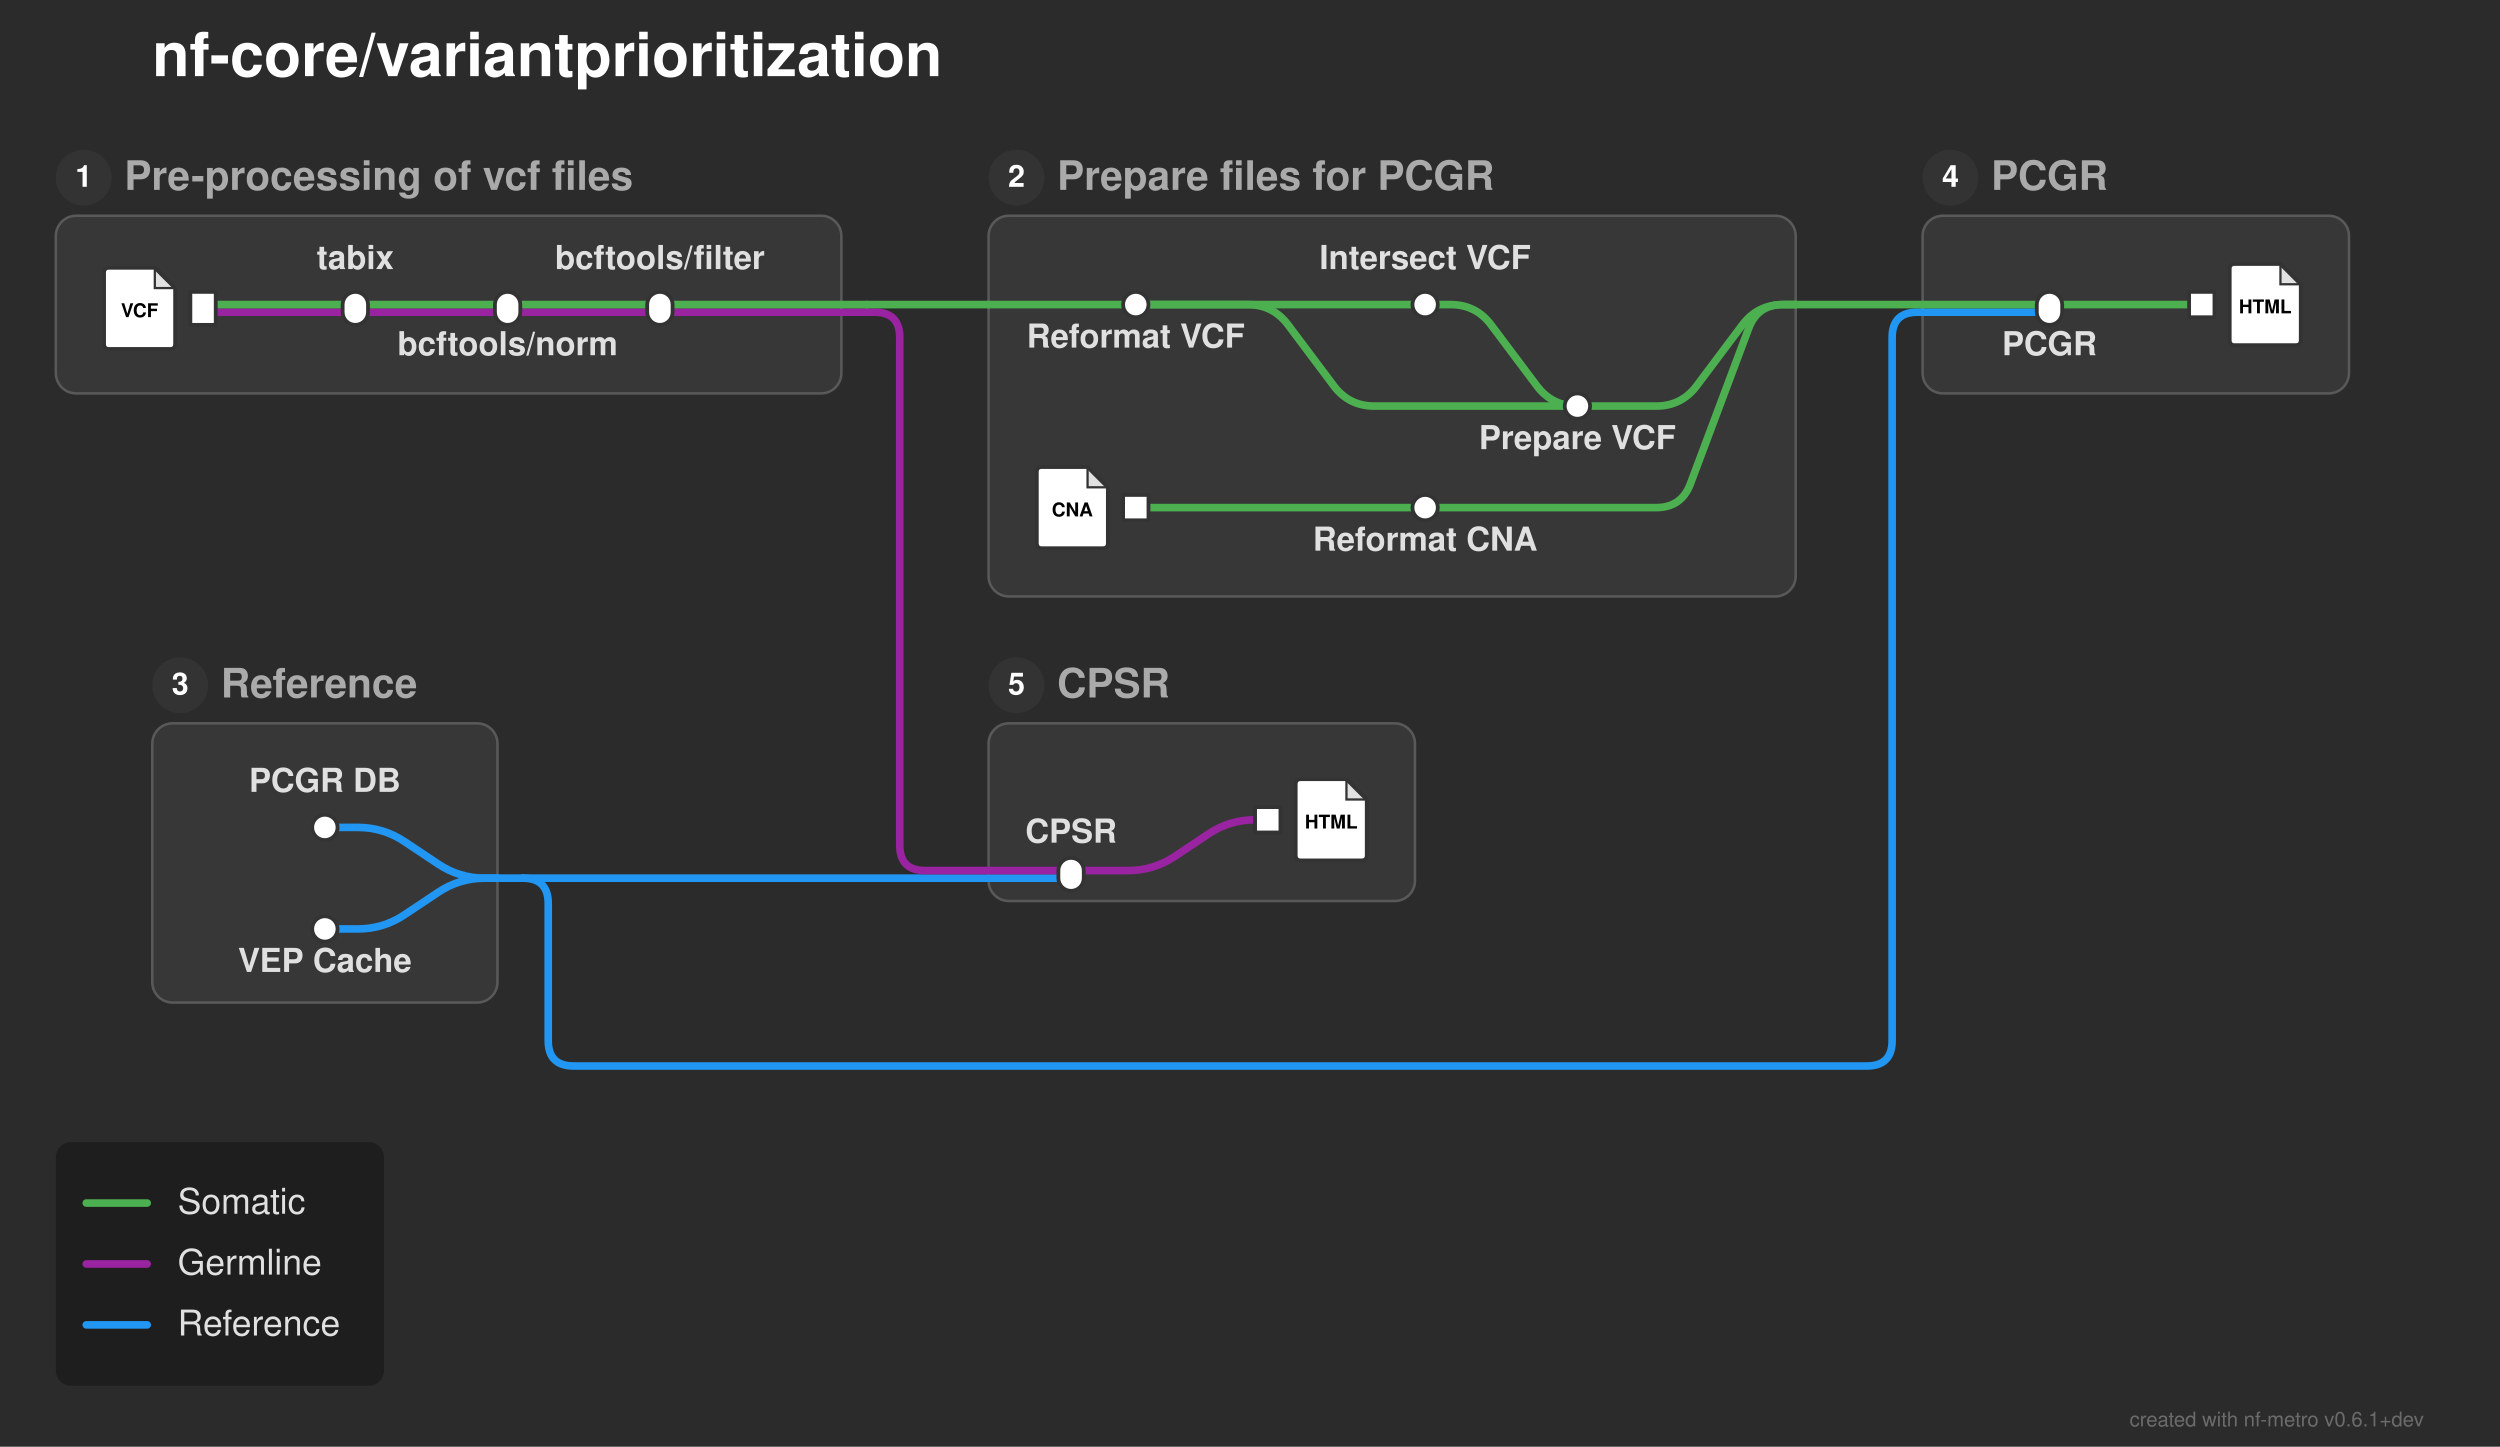
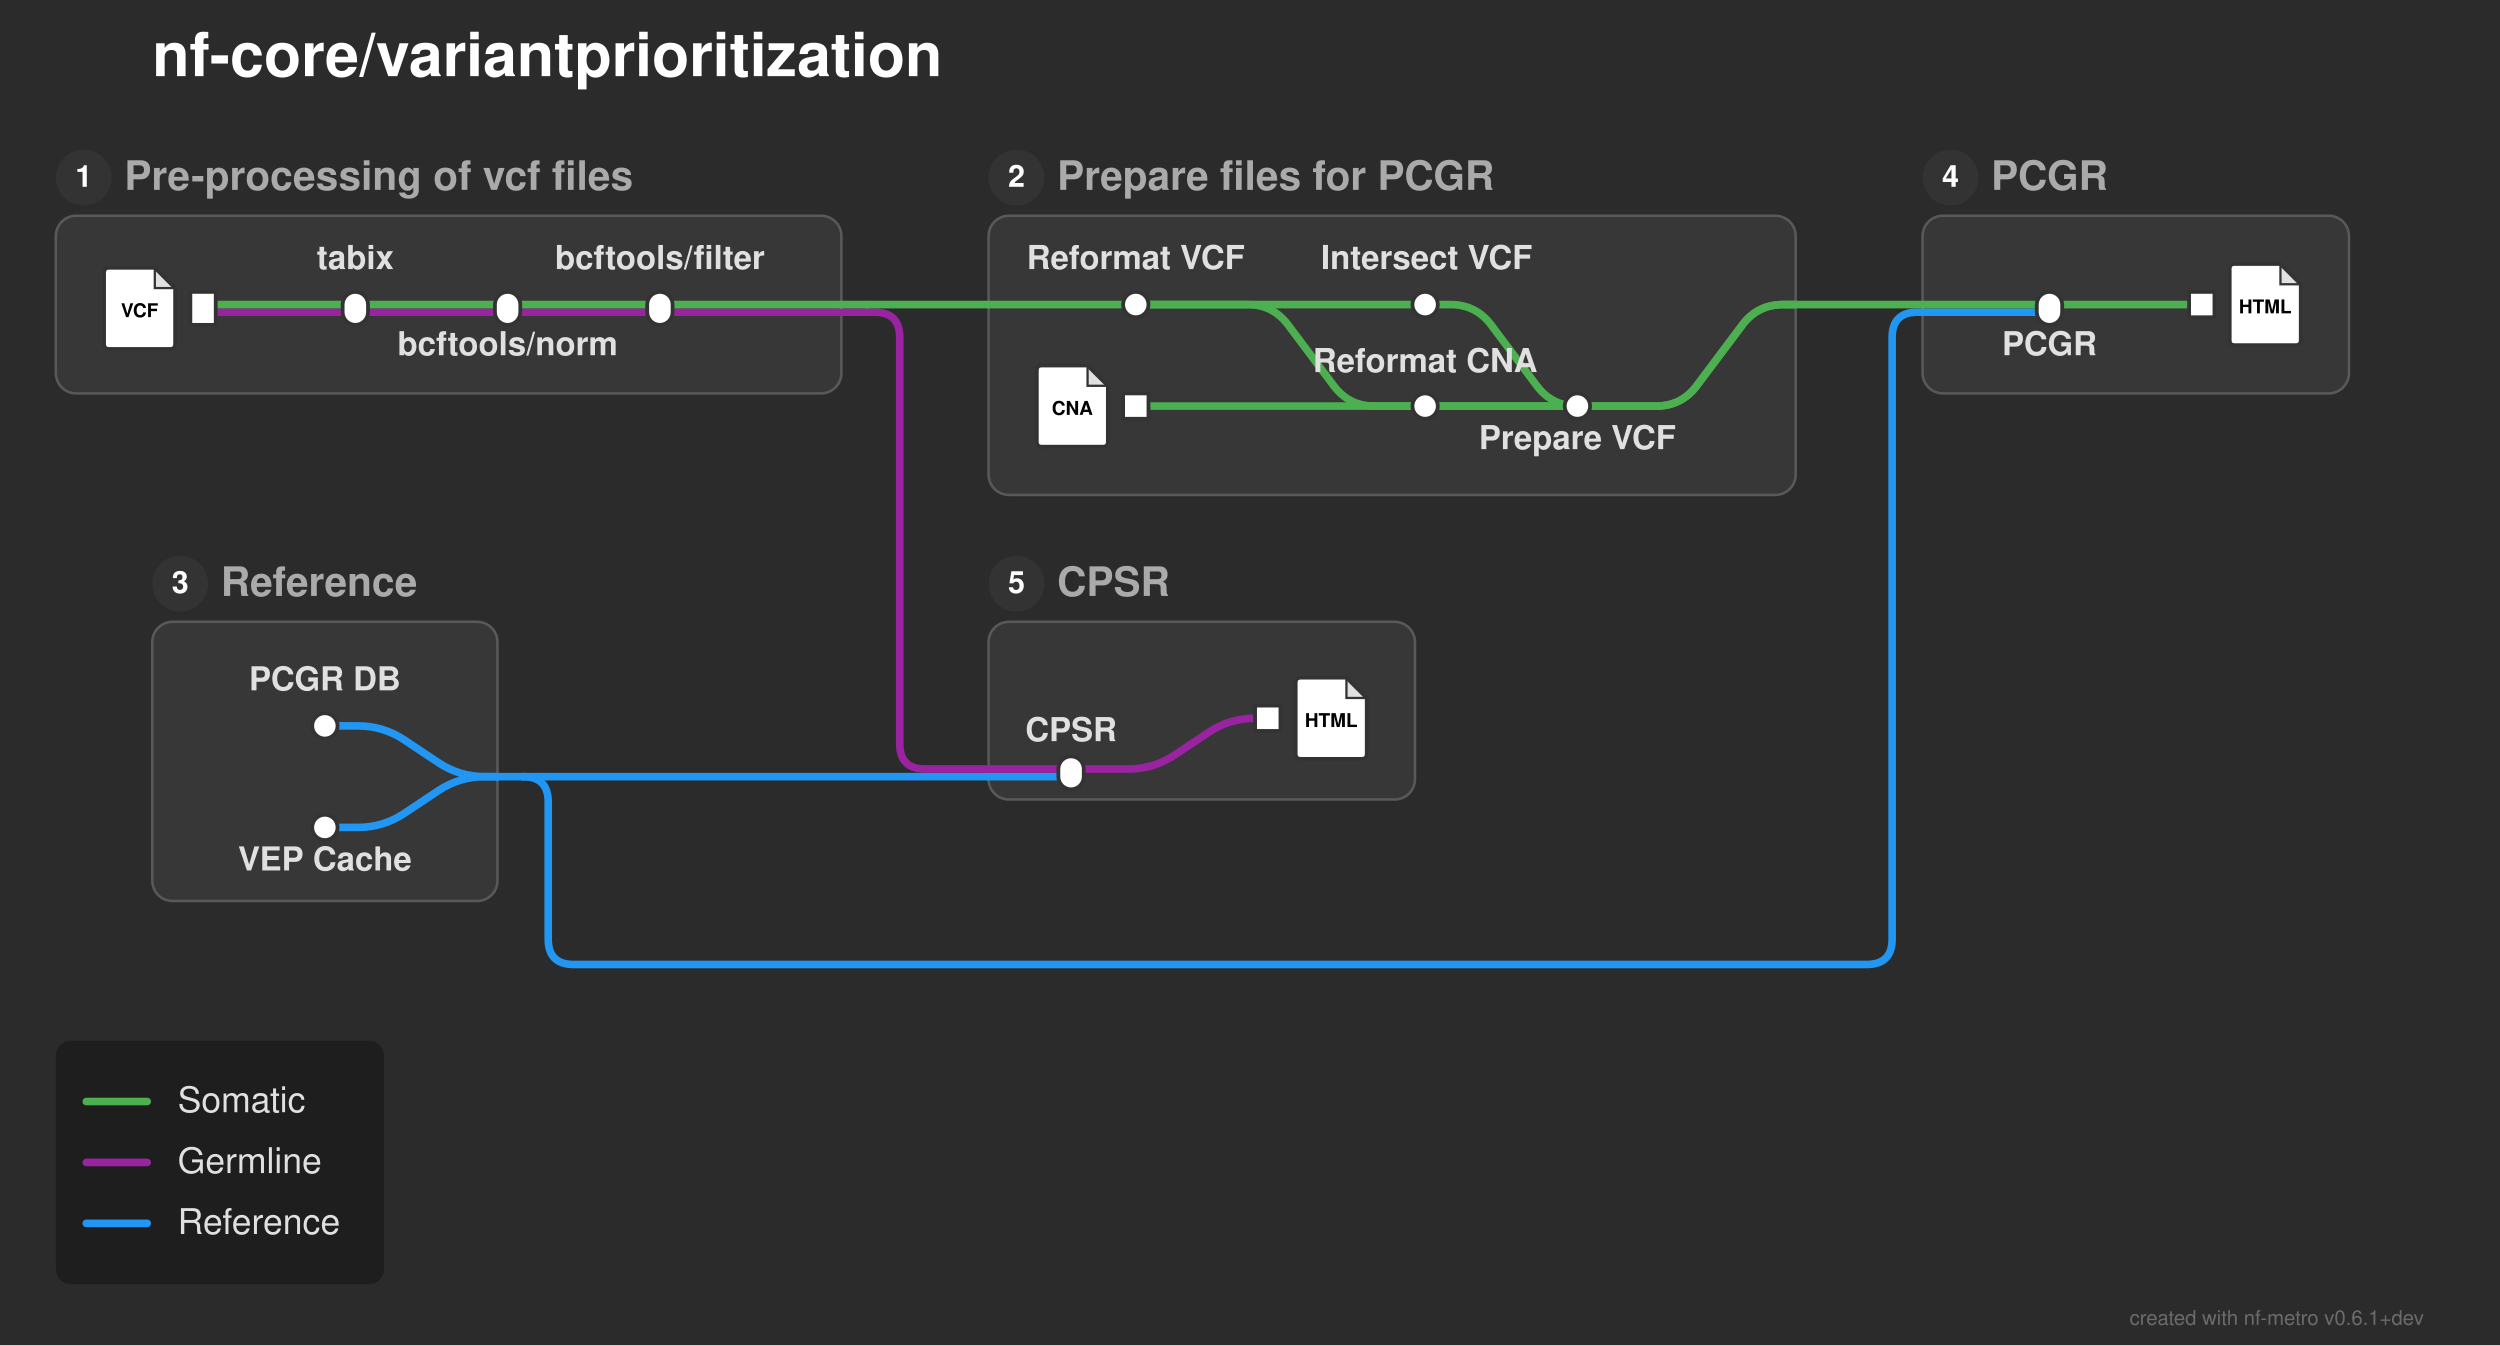
- <svg xmlns="http://www.w3.org/2000/svg" width="985" height="570" viewBox="0 0 985 570">
+ <svg xmlns="http://www.w3.org/2000/svg" width="985" height="530" viewBox="0 0 985 530">
  <defs>
</defs>
-   <rect x="0" y="0" width="985" height="570" fill="#2b2b2b" />
+   <rect x="0" y="0" width="985" height="530" fill="#2b2b2b" />
  <text x="60.0" y="30.0" font-size="24.0" fill="#ffffff" font-family="'Helvetica Neue', Helvetica, Arial, sans-serif" font-weight="bold" class="nf-metro-title">nf-core/variantprioritization</text>
  <rect x="22.0" y="85.0" width="309.5" height="70.0" rx="8" ry="8" fill="#373737" stroke="#595959" stroke-width="1.0" />
  <circle cx="33.0" cy="70.0" r="11" fill="#333333" class="nf-metro-section-num-circle" />
  <text x="33.0" y="70.0" font-size="12" fill="#ffffff" font-family="'Helvetica Neue', Helvetica, Arial, sans-serif" font-weight="bold" text-anchor="middle" dy="0.3em">1</text>
  <text x="49.0" y="70.0" font-size="16.0" fill="#aaaaaa" font-family="'Helvetica Neue', Helvetica, Arial, sans-serif" font-weight="bold" dy="0.3em" class="nf-metro-section-label">Pre-processing of vcf files</text>
-   <rect x="389.5" y="85.0" width="318.0" height="150.0" rx="8" ry="8" fill="#373737" stroke="#595959" stroke-width="1.0" />
+   <rect x="389.5" y="85.0" width="318.0" height="110.0" rx="8" ry="8" fill="#373737" stroke="#595959" stroke-width="1.0" />
  <circle cx="400.5" cy="70.0" r="11" fill="#333333" class="nf-metro-section-num-circle" />
  <text x="400.5" y="70.0" font-size="12" fill="#ffffff" font-family="'Helvetica Neue', Helvetica, Arial, sans-serif" font-weight="bold" text-anchor="middle" dy="0.3em">2</text>
  <text x="416.5" y="70.0" font-size="16.0" fill="#aaaaaa" font-family="'Helvetica Neue', Helvetica, Arial, sans-serif" font-weight="bold" dy="0.3em" class="nf-metro-section-label">Prepare files for PCGR</text>
-   <rect x="60.0" y="285.0" width="136.0" height="110.0" rx="8" ry="8" fill="#373737" stroke="#595959" stroke-width="1.0" />
-   <circle cx="71.0" cy="270.0" r="11" fill="#333333" class="nf-metro-section-num-circle" />
-   <text x="71.0" y="270.0" font-size="12" fill="#ffffff" font-family="'Helvetica Neue', Helvetica, Arial, sans-serif" font-weight="bold" text-anchor="middle" dy="0.3em">3</text>
-   <text x="87.0" y="270.0" font-size="16.0" fill="#aaaaaa" font-family="'Helvetica Neue', Helvetica, Arial, sans-serif" font-weight="bold" dy="0.3em" class="nf-metro-section-label">Reference</text>
+   <rect x="60.0" y="245.0" width="136.0" height="110.0" rx="8" ry="8" fill="#373737" stroke="#595959" stroke-width="1.0" />
+   <circle cx="71.0" cy="230.0" r="11" fill="#333333" class="nf-metro-section-num-circle" />
+   <text x="71.0" y="230.0" font-size="12" fill="#ffffff" font-family="'Helvetica Neue', Helvetica, Arial, sans-serif" font-weight="bold" text-anchor="middle" dy="0.3em">3</text>
+   <text x="87.0" y="230.0" font-size="16.0" fill="#aaaaaa" font-family="'Helvetica Neue', Helvetica, Arial, sans-serif" font-weight="bold" dy="0.3em" class="nf-metro-section-label">Reference</text>
  <rect x="757.5" y="85.0" width="168.0" height="70.0" rx="8" ry="8" fill="#373737" stroke="#595959" stroke-width="1.0" />
  <circle cx="768.5" cy="70.0" r="11" fill="#333333" class="nf-metro-section-num-circle" />
  <text x="768.5" y="70.0" font-size="12" fill="#ffffff" font-family="'Helvetica Neue', Helvetica, Arial, sans-serif" font-weight="bold" text-anchor="middle" dy="0.3em">4</text>
  <text x="784.5" y="70.0" font-size="16.0" fill="#aaaaaa" font-family="'Helvetica Neue', Helvetica, Arial, sans-serif" font-weight="bold" dy="0.3em" class="nf-metro-section-label">PCGR</text>
-   <rect x="389.5" y="285.0" width="168.0" height="70.0" rx="8" ry="8" fill="#373737" stroke="#595959" stroke-width="1.0" />
-   <circle cx="400.5" cy="270.0" r="11" fill="#333333" class="nf-metro-section-num-circle" />
-   <text x="400.5" y="270.0" font-size="12" fill="#ffffff" font-family="'Helvetica Neue', Helvetica, Arial, sans-serif" font-weight="bold" text-anchor="middle" dy="0.3em">5</text>
-   <text x="416.5" y="270.0" font-size="16.0" fill="#aaaaaa" font-family="'Helvetica Neue', Helvetica, Arial, sans-serif" font-weight="bold" dy="0.3em" class="nf-metro-section-label">CPSR</text>
-   <path d="M128.0,366.0 L141.0,366.0 Q151.0,366.0,159.321,360.453 L172.679,351.547 Q181.0,346.0,191.0,346.0 L196.0,346.0" stroke="#2196F3" stroke-width="3.0" fill="none" stroke-linecap="round" stroke-linejoin="round" />
-   <path d="M389.5,346.0 L422.0,346.0" stroke="#2196F3" stroke-width="3.0" stroke-linecap="round" />
-   <path d="M196.0,346.0 L206.0,346.0" stroke="#2196F3" stroke-width="3.0" stroke-linecap="round" />
-   <path d="M206.0,346.0 L389.5,346.0" stroke="#2196F3" stroke-width="3.0" stroke-linecap="round" />
-   <path d="M206.0,346.0 L206.0,346.0 Q216.0,346.0,216.0,356.0 L216.0,410.0 Q216.0,420.0,226.0,420.0 L735.5,420.0 Q745.5,420.0,745.5,410.0 L745.5,133.0 Q745.5,123.0,755.5,123.0 L757.5,123.0" stroke="#2196F3" stroke-width="3.0" fill="none" stroke-linecap="round" stroke-linejoin="round" />
-   <path d="M422.0,343.0 L444.5,343.0 Q454.5,343.0,462.821,337.453 L476.179,328.547 Q484.5,323.0,494.5,323.0 L499.5,323.0" stroke="#9923A0" stroke-width="3.0" fill="none" stroke-linecap="round" stroke-linejoin="round" />
-   <path d="M389.5,343.0 L422.0,343.0" stroke="#9923A0" stroke-width="3.0" stroke-linecap="round" />
-   <path d="M128.0,326.0 L141.0,326.0 Q151.0,326.0,159.321,331.547 L172.679,340.453 Q181.0,346.0,191.0,346.0 L196.0,346.0" stroke="#2196F3" stroke-width="3.0" fill="none" stroke-linecap="round" stroke-linejoin="round" />
-   <path d="M447.5,200.0 L561.5,200.0" stroke="#4CAF50" stroke-width="3.0" stroke-linecap="round" />
-   <path d="M561.5,200.0 L652.5,200.0 Q662.5,200.0,666.011,190.637 L688.989,129.363 Q692.5,120.0,702.5,120.0 L707.5,120.0" stroke="#4CAF50" stroke-width="3.0" fill="none" stroke-linecap="round" stroke-linejoin="round" />
+   <rect x="389.5" y="245.0" width="168.0" height="70.0" rx="8" ry="8" fill="#373737" stroke="#595959" stroke-width="1.0" />
+   <circle cx="400.5" cy="230.0" r="11" fill="#333333" class="nf-metro-section-num-circle" />
+   <text x="400.5" y="230.0" font-size="12" fill="#ffffff" font-family="'Helvetica Neue', Helvetica, Arial, sans-serif" font-weight="bold" text-anchor="middle" dy="0.3em">5</text>
+   <text x="416.5" y="230.0" font-size="16.0" fill="#aaaaaa" font-family="'Helvetica Neue', Helvetica, Arial, sans-serif" font-weight="bold" dy="0.3em" class="nf-metro-section-label">CPSR</text>
+   <path d="M128.0,326.0 L141.0,326.0 Q151.0,326.0,159.321,320.453 L172.679,311.547 Q181.0,306.0,191.0,306.0 L196.0,306.0" stroke="#2196F3" stroke-width="3.0" fill="none" stroke-linecap="round" stroke-linejoin="round" />
+   <path d="M389.5,306.0 L422.0,306.0" stroke="#2196F3" stroke-width="3.0" stroke-linecap="round" />
+   <path d="M196.0,306.0 L206.0,306.0" stroke="#2196F3" stroke-width="3.0" stroke-linecap="round" />
+   <path d="M206.0,306.0 L389.5,306.0" stroke="#2196F3" stroke-width="3.0" stroke-linecap="round" />
+   <path d="M206.0,306.0 L206.0,306.0 Q216.0,306.0,216.0,316.0 L216.0,370.0 Q216.0,380.0,226.0,380.0 L735.5,380.0 Q745.5,380.0,745.5,370.0 L745.5,133.0 Q745.5,123.0,755.5,123.0 L757.5,123.0" stroke="#2196F3" stroke-width="3.0" fill="none" stroke-linecap="round" stroke-linejoin="round" />
+   <path d="M422.0,303.0 L444.5,303.0 Q454.5,303.0,462.821,297.453 L476.179,288.547 Q484.5,283.0,494.5,283.0 L499.5,283.0" stroke="#9923A0" stroke-width="3.0" fill="none" stroke-linecap="round" stroke-linejoin="round" />
+   <path d="M389.5,303.0 L422.0,303.0" stroke="#9923A0" stroke-width="3.0" stroke-linecap="round" />
+   <path d="M128.0,286.0 L141.0,286.0 Q151.0,286.0,159.321,291.547 L172.679,300.453 Q181.0,306.0,191.0,306.0 L196.0,306.0" stroke="#2196F3" stroke-width="3.0" fill="none" stroke-linecap="round" stroke-linejoin="round" />
+   <path d="M447.5,160.0 L561.5,160.0" stroke="#4CAF50" stroke-width="3.0" stroke-linecap="round" />
+   <path d="M561.5,160.0 L652.5,160.0 Q662.5,160.0,668.5,152.0 L686.5,128.0 Q692.5,120.0,702.5,120.0 L707.5,120.0" stroke="#4CAF50" stroke-width="3.0" fill="none" stroke-linecap="round" stroke-linejoin="round" />
  <path d="M621.5,160.0 L652.5,160.0 Q662.5,160.0,668.5,152.0 L686.5,128.0 Q692.5,120.0,702.5,120.0 L707.5,120.0" stroke="#4CAF50" stroke-width="3.0" fill="none" stroke-linecap="round" stroke-linejoin="round" />
  <path d="M80.0,123.0 L140.0,123.0" stroke="#9923A0" stroke-width="3.0" stroke-linecap="round" />
  <path d="M140.0,123.0 L200.0,123.0" stroke="#9923A0" stroke-width="3.0" stroke-linecap="round" />
  <path d="M200.0,123.0 L260.0,123.0" stroke="#9923A0" stroke-width="3.0" stroke-linecap="round" />
  <path d="M260.0,123.0 L331.5,123.0" stroke="#9923A0" stroke-width="3.0" stroke-linecap="round" />
  <path d="M757.5,123.0 L807.5,123.0" stroke="#2196F3" stroke-width="3.0" stroke-linecap="round" />
  <path d="M331.5,123.0 L341.5,123.0" stroke="#9923A0" stroke-width="3.0" stroke-linecap="round" />
-   <path d="M341.5,123.0 L344.5,123.0 Q354.5,123.0,354.5,133.0 L354.5,333.0 Q354.5,343.0,364.5,343.0 L389.5,343.0" stroke="#9923A0" stroke-width="3.0" fill="none" stroke-linecap="round" stroke-linejoin="round" />
+   <path d="M341.5,123.0 L344.5,123.0 Q354.5,123.0,354.5,133.0 L354.5,293.0 Q354.5,303.0,364.5,303.0 L389.5,303.0" stroke="#9923A0" stroke-width="3.0" fill="none" stroke-linecap="round" stroke-linejoin="round" />
  <path d="M80.0,120.0 L140.0,120.0" stroke="#4CAF50" stroke-width="3.0" stroke-linecap="round" />
  <path d="M140.0,120.0 L200.0,120.0" stroke="#4CAF50" stroke-width="3.0" stroke-linecap="round" />
  <path d="M200.0,120.0 L260.0,120.0" stroke="#4CAF50" stroke-width="3.0" stroke-linecap="round" />
  <path d="M447.5,120.0 L561.5,120.0" stroke="#4CAF50" stroke-width="3.0" stroke-linecap="round" />
  <path d="M447.5,120.0 L491.5,120.0 Q501.5,120.0,507.5,128.0 L525.5,152.0 Q531.5,160.0,541.5,160.0 L621.5,160.0" stroke="#4CAF50" stroke-width="3.0" fill="none" stroke-linecap="round" stroke-linejoin="round" />
  <path d="M561.5,120.0 L571.5,120.0 Q581.5,120.0,587.5,128.0 L605.5,152.0 Q611.5,160.0,621.5,160.0 L621.5,160.0" stroke="#4CAF50" stroke-width="3.0" fill="none" stroke-linecap="round" stroke-linejoin="round" />
  <path d="M807.5,120.0 L867.5,120.0" stroke="#4CAF50" stroke-width="3.0" stroke-linecap="round" />
  <path d="M260.0,120.0 L331.5,120.0" stroke="#4CAF50" stroke-width="3.0" stroke-linecap="round" />
  <path d="M389.5,120.0 L447.5,120.0" stroke="#4CAF50" stroke-width="3.0" stroke-linecap="round" />
  <path d="M757.5,120.0 L807.5,120.0" stroke="#4CAF50" stroke-width="3.0" stroke-linecap="round" />
  <path d="M331.5,120.0 L341.5,120.0" stroke="#4CAF50" stroke-width="3.0" stroke-linecap="round" />
  <path d="M341.5,120.0 L389.5,120.0" stroke="#4CAF50" stroke-width="3.0" stroke-linecap="round" />
  <path d="M707.5,120.0 L757.5,120.0" stroke="#4CAF50" stroke-width="3.0" stroke-linecap="round" />
  <rect x="75.0" y="115.0" width="10.0" height="13.0" fill="#ffffff" stroke="#333333" stroke-width="1.5" />
  <path d="M43.0,105.5 L61.0,105.5 L69.0,113.5 L69.0,135.5 Q69.0,137.5,67.0,137.5 L43.0,137.5 Q41.0,137.5,41.0,135.5 L41.0,107.5 Q41.0,105.5,43.0,105.5 Z" fill="#ffffff" stroke="#333333" stroke-width="1.5" stroke-linejoin="round" />
  <path d="M61.0,105.5 L61.0,113.5 L69.0,113.5 Z" fill="#333333" opacity="0.15" stroke="none" />
  <path d="M61.0,105.5 L61.0,113.5 L69.0,113.5" fill="none" stroke="#333333" stroke-width="0.9" />
  <text x="55.0" y="122.7" font-size="7.5" fill="#000000" font-family="'Helvetica Neue', Helvetica, Arial, sans-serif" font-weight="bold" text-anchor="middle" dy="0.3em">VCF</text>
  <rect x="135.0" y="115.0" width="10.0" height="13.0" rx="5.0" ry="5.0" fill="#ffffff" stroke="#333333" stroke-width="1.5" />
  <rect x="195.0" y="115.0" width="10.0" height="13.0" rx="5.0" ry="5.0" fill="#ffffff" stroke="#333333" stroke-width="1.5" />
  <rect x="255.0" y="115.0" width="10.0" height="13.0" rx="5.0" ry="5.0" fill="#ffffff" stroke="#333333" stroke-width="1.5" />
  <rect x="442.5" y="115.0" width="10.0" height="10.0" rx="5.0" ry="5.0" fill="#ffffff" stroke="#333333" stroke-width="1.5" />
  <rect x="556.5" y="115.0" width="10.0" height="10.0" rx="5.0" ry="5.0" fill="#ffffff" stroke="#333333" stroke-width="1.5" />
  <rect x="616.5" y="155.0" width="10.0" height="10.0" rx="5.0" ry="5.0" fill="#ffffff" stroke="#333333" stroke-width="1.5" />
-   <rect x="442.5" y="195.0" width="10.0" height="10.0" fill="#ffffff" stroke="#333333" stroke-width="1.5" />
-   <path d="M410.5,184.0 L428.5,184.0 L436.5,192.0 L436.5,214.0 Q436.5,216.0,434.5,216.0 L410.5,216.0 Q408.5,216.0,408.5,214.0 L408.5,186.0 Q408.5,184.0,410.5,184.0 Z" fill="#ffffff" stroke="#333333" stroke-width="1.5" stroke-linejoin="round" />
-   <path d="M428.5,184.0 L428.5,192.0 L436.5,192.0 Z" fill="#333333" opacity="0.15" stroke="none" />
-   <path d="M428.5,184.0 L428.5,192.0 L436.5,192.0" fill="none" stroke="#333333" stroke-width="0.9" />
-   <text x="422.5" y="201.2" font-size="7.5" fill="#000000" font-family="'Helvetica Neue', Helvetica, Arial, sans-serif" font-weight="bold" text-anchor="middle" dy="0.3em">CNA</text>
-   <rect x="556.5" y="195.0" width="10.0" height="10.0" rx="5.0" ry="5.0" fill="#ffffff" stroke="#333333" stroke-width="1.5" />
+   <rect x="442.5" y="155.0" width="10.0" height="10.0" fill="#ffffff" stroke="#333333" stroke-width="1.5" />
+   <path d="M410.5,144.0 L428.5,144.0 L436.5,152.0 L436.5,174.0 Q436.5,176.0,434.5,176.0 L410.5,176.0 Q408.5,176.0,408.5,174.0 L408.5,146.0 Q408.5,144.0,410.5,144.0 Z" fill="#ffffff" stroke="#333333" stroke-width="1.5" stroke-linejoin="round" />
+   <path d="M428.5,144.0 L428.5,152.0 L436.5,152.0 Z" fill="#333333" opacity="0.15" stroke="none" />
+   <path d="M428.5,144.0 L428.5,152.0 L436.5,152.0" fill="none" stroke="#333333" stroke-width="0.9" />
+   <text x="422.5" y="161.2" font-size="7.5" fill="#000000" font-family="'Helvetica Neue', Helvetica, Arial, sans-serif" font-weight="bold" text-anchor="middle" dy="0.3em">CNA</text>
+   <rect x="556.5" y="155.0" width="10.0" height="10.0" rx="5.0" ry="5.0" fill="#ffffff" stroke="#333333" stroke-width="1.5" />
+   <rect x="123.0" y="281.0" width="10.0" height="10.0" rx="5.0" ry="5.0" fill="#ffffff" stroke="#333333" stroke-width="1.5" />
  <rect x="123.0" y="321.0" width="10.0" height="10.0" rx="5.0" ry="5.0" fill="#ffffff" stroke="#333333" stroke-width="1.5" />
-   <rect x="123.0" y="361.0" width="10.0" height="10.0" rx="5.0" ry="5.0" fill="#ffffff" stroke="#333333" stroke-width="1.5" />
  <rect x="802.5" y="115.0" width="10.0" height="13.0" rx="5.0" ry="5.0" fill="#ffffff" stroke="#333333" stroke-width="1.5" />
  <rect x="862.5" y="115.0" width="10.0" height="10.0" fill="#ffffff" stroke="#333333" stroke-width="1.5" />
  <path d="M880.5,104.0 L898.5,104.0 L906.5,112.0 L906.5,134.0 Q906.5,136.0,904.5,136.0 L880.5,136.0 Q878.5,136.0,878.5,134.0 L878.5,106.0 Q878.5,104.0,880.5,104.0 Z" fill="#ffffff" stroke="#333333" stroke-width="1.5" stroke-linejoin="round" />
  <path d="M898.5,104.0 L898.5,112.0 L906.5,112.0 Z" fill="#333333" opacity="0.15" stroke="none" />
  <path d="M898.5,104.0 L898.5,112.0 L906.5,112.0" fill="none" stroke="#333333" stroke-width="0.9" />
  <text x="892.5" y="121.2" font-size="7.5" fill="#000000" font-family="'Helvetica Neue', Helvetica, Arial, sans-serif" font-weight="bold" text-anchor="middle" dy="0.3em">HTML</text>
-   <rect x="417.0" y="338.0" width="10.0" height="13.0" rx="5.0" ry="5.0" fill="#ffffff" stroke="#333333" stroke-width="1.5" />
-   <rect x="494.5" y="318.0" width="10.0" height="10.0" fill="#ffffff" stroke="#333333" stroke-width="1.5" />
-   <path d="M512.5,307.0 L530.5,307.0 L538.5,315.0 L538.5,337.0 Q538.5,339.0,536.5,339.0 L512.5,339.0 Q510.5,339.0,510.5,337.0 L510.5,309.0 Q510.5,307.0,512.5,307.0 Z" fill="#ffffff" stroke="#333333" stroke-width="1.5" stroke-linejoin="round" />
-   <path d="M530.5,307.0 L530.5,315.0 L538.5,315.0 Z" fill="#333333" opacity="0.15" stroke="none" />
-   <path d="M530.5,307.0 L530.5,315.0 L538.5,315.0" fill="none" stroke="#333333" stroke-width="0.9" />
-   <text x="524.5" y="324.2" font-size="7.5" fill="#000000" font-family="'Helvetica Neue', Helvetica, Arial, sans-serif" font-weight="bold" text-anchor="middle" dy="0.3em">HTML</text>
-   <text x="447.5" y="131.0" font-size="13.0" fill="#e0e0e0" font-family="'Helvetica Neue', Helvetica, Arial, sans-serif" font-weight="bold" text-anchor="middle" dominant-baseline="hanging">Reformat VCF</text>
+   <rect x="417.0" y="298.0" width="10.0" height="13.0" rx="5.0" ry="5.0" fill="#ffffff" stroke="#333333" stroke-width="1.5" />
+   <rect x="494.5" y="278.0" width="10.0" height="10.0" fill="#ffffff" stroke="#333333" stroke-width="1.5" />
+   <path d="M512.5,267.0 L530.5,267.0 L538.5,275.0 L538.5,297.0 Q538.5,299.0,536.5,299.0 L512.5,299.0 Q510.5,299.0,510.5,297.0 L510.5,269.0 Q510.5,267.0,512.5,267.0 Z" fill="#ffffff" stroke="#333333" stroke-width="1.5" stroke-linejoin="round" />
+   <path d="M530.5,267.0 L530.5,275.0 L538.5,275.0 Z" fill="#333333" opacity="0.15" stroke="none" />
+   <path d="M530.5,267.0 L530.5,275.0 L538.5,275.0" fill="none" stroke="#333333" stroke-width="0.9" />
+   <text x="524.5" y="284.2" font-size="7.5" fill="#000000" font-family="'Helvetica Neue', Helvetica, Arial, sans-serif" font-weight="bold" text-anchor="middle" dy="0.3em">HTML</text>
+   <text x="447.5" y="106.0" font-size="13.0" fill="#e0e0e0" font-family="'Helvetica Neue', Helvetica, Arial, sans-serif" font-weight="bold" text-anchor="middle" dominant-baseline="auto">Reformat VCF</text>
  <text x="807.5" y="134.0" font-size="13.0" fill="#e0e0e0" font-family="'Helvetica Neue', Helvetica, Arial, sans-serif" font-weight="bold" text-anchor="middle" dominant-baseline="hanging">PCGR</text>
-   <text x="422.0" y="332.0" font-size="13.0" fill="#e0e0e0" font-family="'Helvetica Neue', Helvetica, Arial, sans-serif" font-weight="bold" text-anchor="middle" dominant-baseline="auto">CPSR</text>
-   <text x="128.0" y="312.0" font-size="13.0" fill="#e0e0e0" font-family="'Helvetica Neue', Helvetica, Arial, sans-serif" font-weight="bold" text-anchor="middle" dominant-baseline="auto">PCGR DB</text>
-   <text x="128.0" y="377.0" font-size="13.0" fill="#e0e0e0" font-family="'Helvetica Neue', Helvetica, Arial, sans-serif" font-weight="bold" text-anchor="middle" dominant-baseline="hanging">VEP Cache</text>
-   <text x="561.5" y="106.0" font-size="13.0" fill="#e0e0e0" font-family="'Helvetica Neue', Helvetica, Arial, sans-serif" font-weight="bold" text-anchor="middle" dominant-baseline="auto">Intersect VCF</text>
+   <text x="422.0" y="292.0" font-size="13.0" fill="#e0e0e0" font-family="'Helvetica Neue', Helvetica, Arial, sans-serif" font-weight="bold" text-anchor="middle" dominant-baseline="auto">CPSR</text>
+   <text x="128.0" y="272.0" font-size="13.0" fill="#e0e0e0" font-family="'Helvetica Neue', Helvetica, Arial, sans-serif" font-weight="bold" text-anchor="middle" dominant-baseline="auto">PCGR DB</text>
+   <text x="128.0" y="337.0" font-size="13.0" fill="#e0e0e0" font-family="'Helvetica Neue', Helvetica, Arial, sans-serif" font-weight="bold" text-anchor="middle" dominant-baseline="hanging">VEP Cache</text>
+   <text x="562.1" y="106.0" font-size="13.0" fill="#e0e0e0" font-family="'Helvetica Neue', Helvetica, Arial, sans-serif" font-weight="bold" text-anchor="middle" dominant-baseline="auto">Intersect VCF</text>
  <text x="140.0" y="106.0" font-size="13.0" fill="#e0e0e0" font-family="'Helvetica Neue', Helvetica, Arial, sans-serif" font-weight="bold" text-anchor="middle" dominant-baseline="auto">tabix</text>
-   <text x="561.5" y="211.0" font-size="13.0" fill="#e0e0e0" font-family="'Helvetica Neue', Helvetica, Arial, sans-serif" font-weight="bold" text-anchor="middle" dominant-baseline="hanging">Reformat CNA</text>
+   <text x="561.5" y="146.6" font-size="13.0" fill="#e0e0e0" font-family="'Helvetica Neue', Helvetica, Arial, sans-serif" font-weight="bold" text-anchor="middle" dominant-baseline="auto">Reformat CNA</text>
  <text x="200.0" y="134.0" font-size="13.0" fill="#e0e0e0" font-family="'Helvetica Neue', Helvetica, Arial, sans-serif" font-weight="bold" text-anchor="middle" dominant-baseline="hanging">bcftools/norm</text>
  <text x="621.5" y="171.0" font-size="13.0" fill="#e0e0e0" font-family="'Helvetica Neue', Helvetica, Arial, sans-serif" font-weight="bold" text-anchor="middle" dominant-baseline="hanging">Prepare VCF</text>
  <text x="260.0" y="106.0" font-size="13.0" fill="#e0e0e0" font-family="'Helvetica Neue', Helvetica, Arial, sans-serif" font-weight="bold" text-anchor="middle" dominant-baseline="auto">bcftools/filter</text>
-   <rect x="22.0" y="450.0" width="129.3" height="96.0" rx="6" ry="6" fill="rgba(0, 0, 0, 0.3)" />
-   <path d="M34.0,474.0 L58.0,474.0" stroke="#4CAF50" stroke-width="3.0" stroke-linecap="round" />
-   <text x="70.0" y="474.0" font-size="14.0" fill="#e0e0e0" font-family="'Helvetica Neue', Helvetica, Arial, sans-serif" dy="0.3em">Somatic</text>
-   <path d="M34.0,498.0 L58.0,498.0" stroke="#9923A0" stroke-width="3.0" stroke-linecap="round" />
-   <text x="70.0" y="498.0" font-size="14.0" fill="#e0e0e0" font-family="'Helvetica Neue', Helvetica, Arial, sans-serif" dy="0.3em">Germline</text>
-   <path d="M34.0,522.0 L58.0,522.0" stroke="#2196F3" stroke-width="3.0" stroke-linecap="round" />
-   <text x="70.0" y="522.0" font-size="14.0" fill="#e0e0e0" font-family="'Helvetica Neue', Helvetica, Arial, sans-serif" dy="0.3em">Reference</text>
-   <text x="955.0" y="562.0" font-size="8" fill="rgba(150, 150, 150, 0.6)" font-family="'Helvetica Neue', Helvetica, Arial, sans-serif" text-anchor="end">created with nf-metro v0.6.1+dev</text>
+   <rect x="22.0" y="410.0" width="129.3" height="96.0" rx="6" ry="6" fill="rgba(0, 0, 0, 0.3)" />
+   <path d="M34.0,434.0 L58.0,434.0" stroke="#4CAF50" stroke-width="3.0" stroke-linecap="round" />
+   <text x="70.0" y="434.0" font-size="14.0" fill="#e0e0e0" font-family="'Helvetica Neue', Helvetica, Arial, sans-serif" dy="0.3em">Somatic</text>
+   <path d="M34.0,458.0 L58.0,458.0" stroke="#9923A0" stroke-width="3.0" stroke-linecap="round" />
+   <text x="70.0" y="458.0" font-size="14.0" fill="#e0e0e0" font-family="'Helvetica Neue', Helvetica, Arial, sans-serif" dy="0.3em">Germline</text>
+   <path d="M34.0,482.0 L58.0,482.0" stroke="#2196F3" stroke-width="3.0" stroke-linecap="round" />
+   <text x="70.0" y="482.0" font-size="14.0" fill="#e0e0e0" font-family="'Helvetica Neue', Helvetica, Arial, sans-serif" dy="0.3em">Reference</text>
+   <text x="955.0" y="522.0" font-size="8" fill="rgba(150, 150, 150, 0.6)" font-family="'Helvetica Neue', Helvetica, Arial, sans-serif" text-anchor="end">created with nf-metro v0.6.1+dev</text>
</svg>
